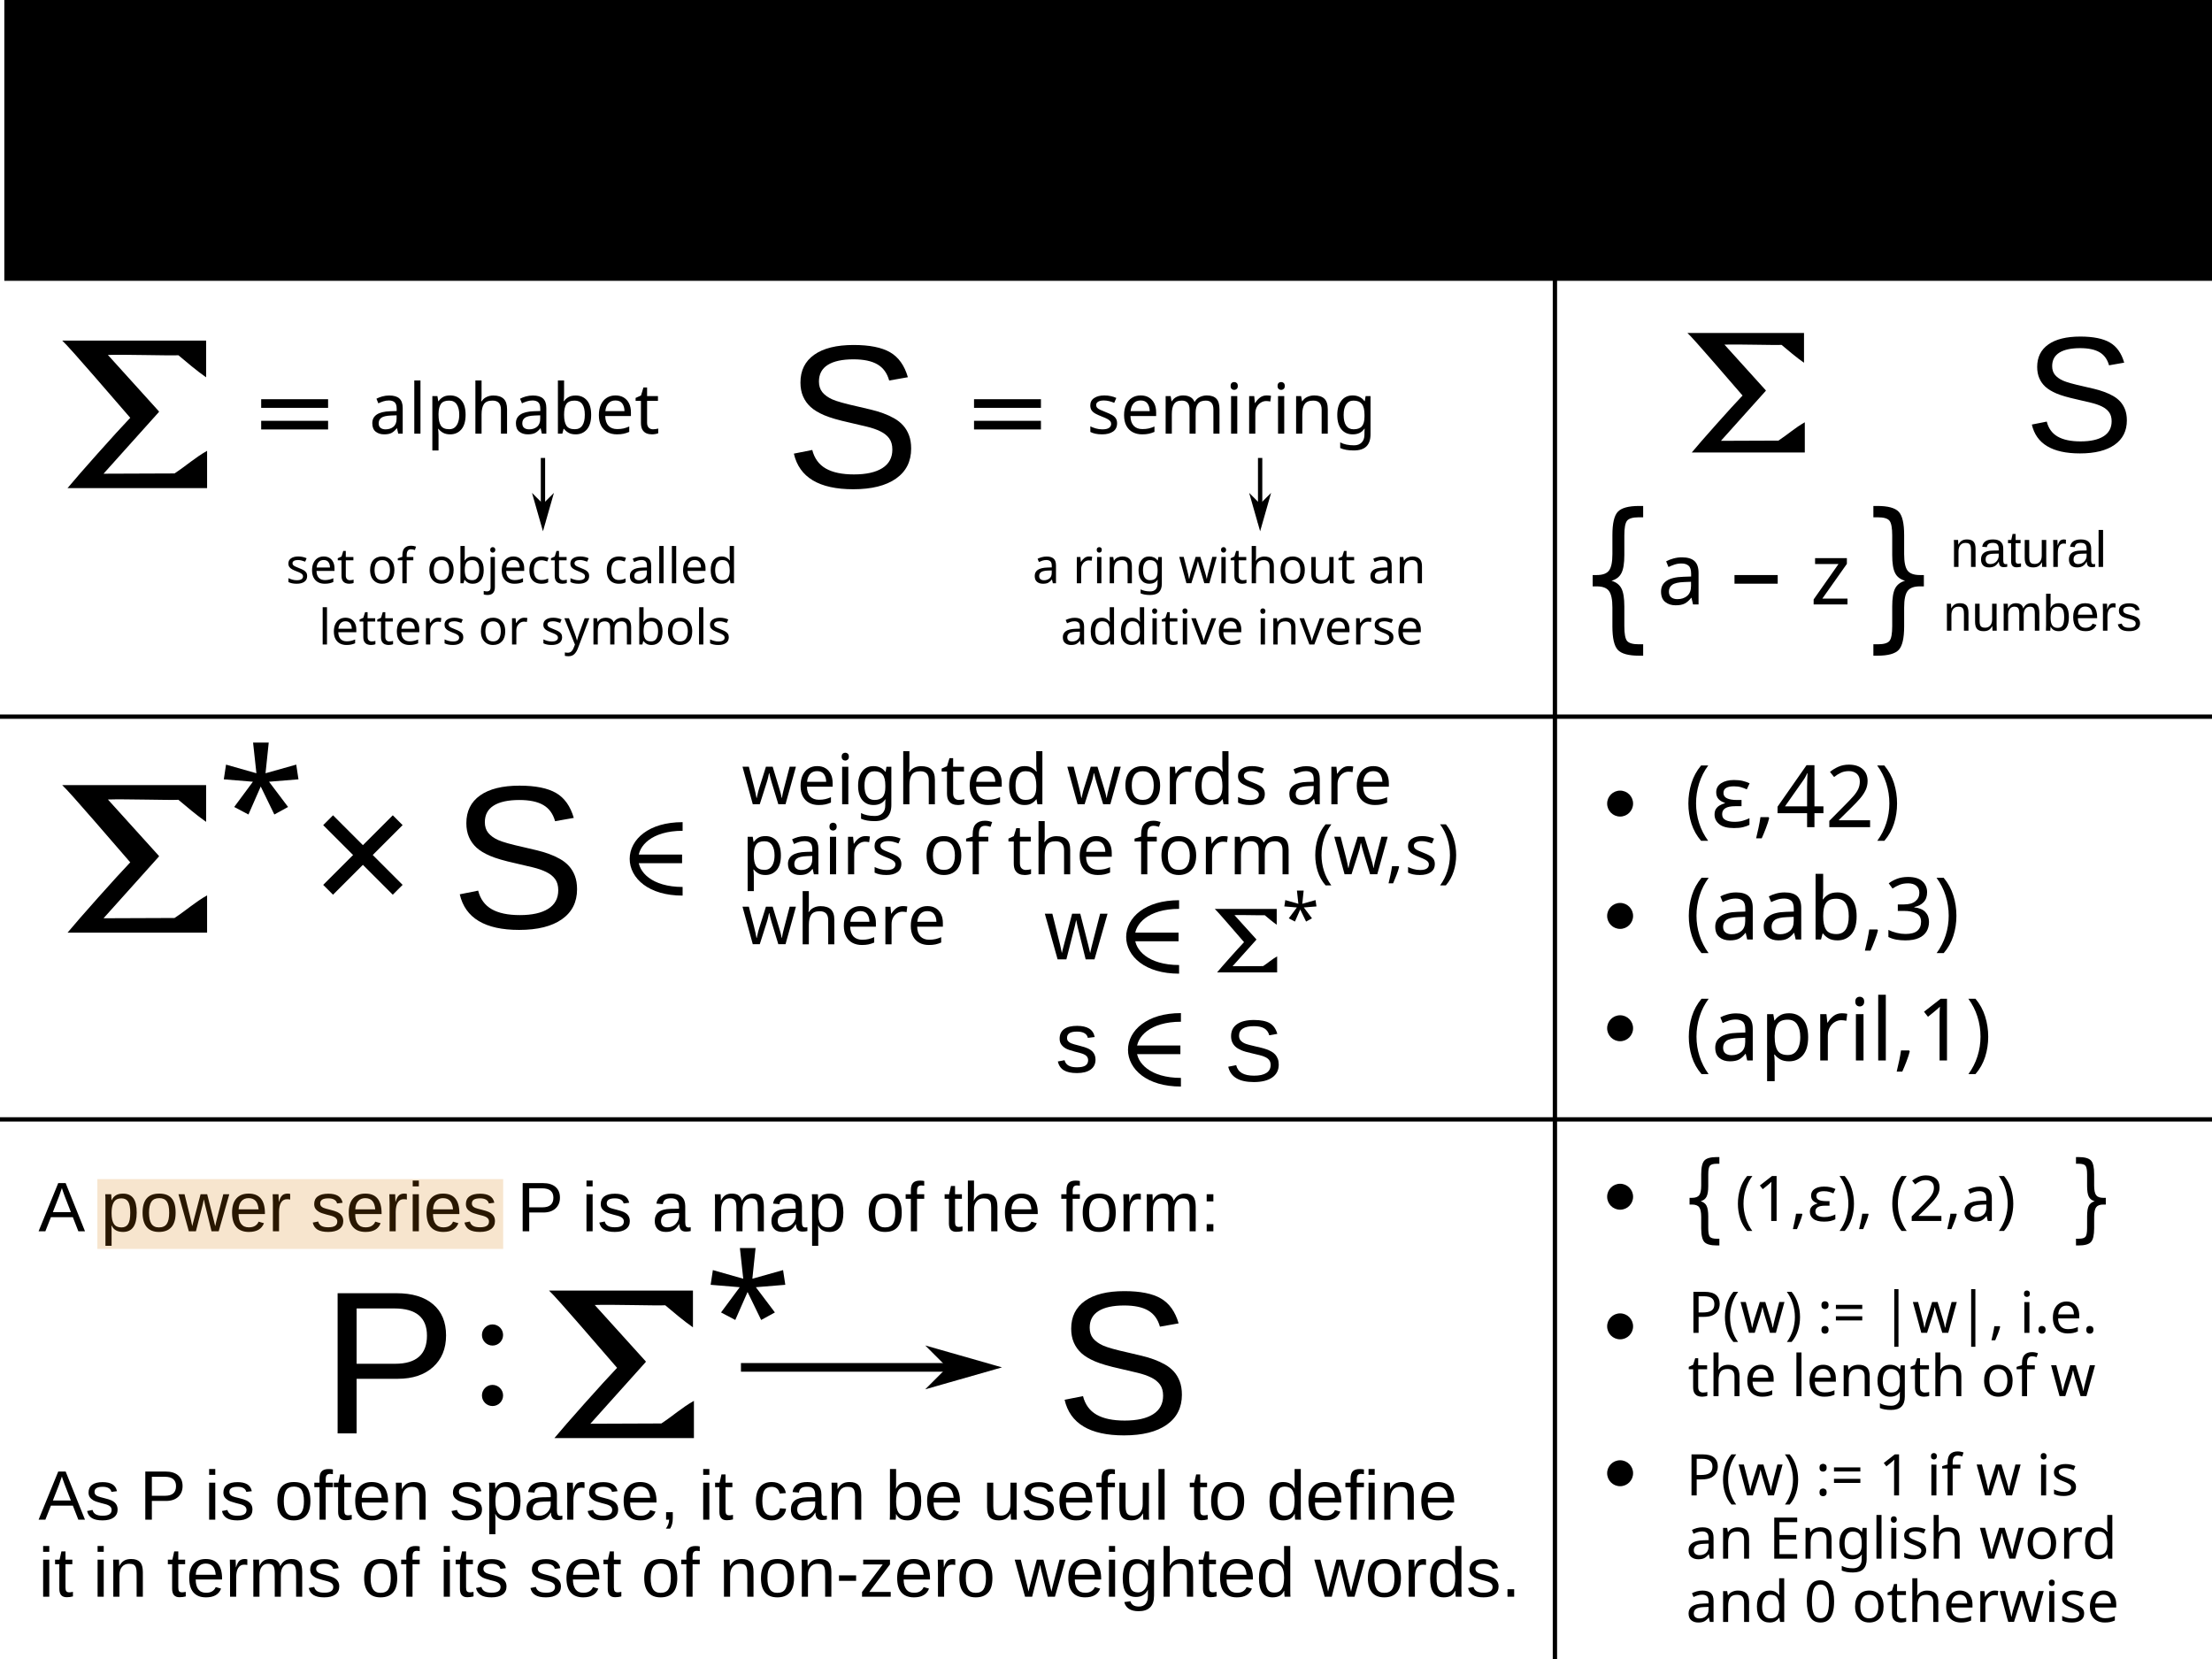
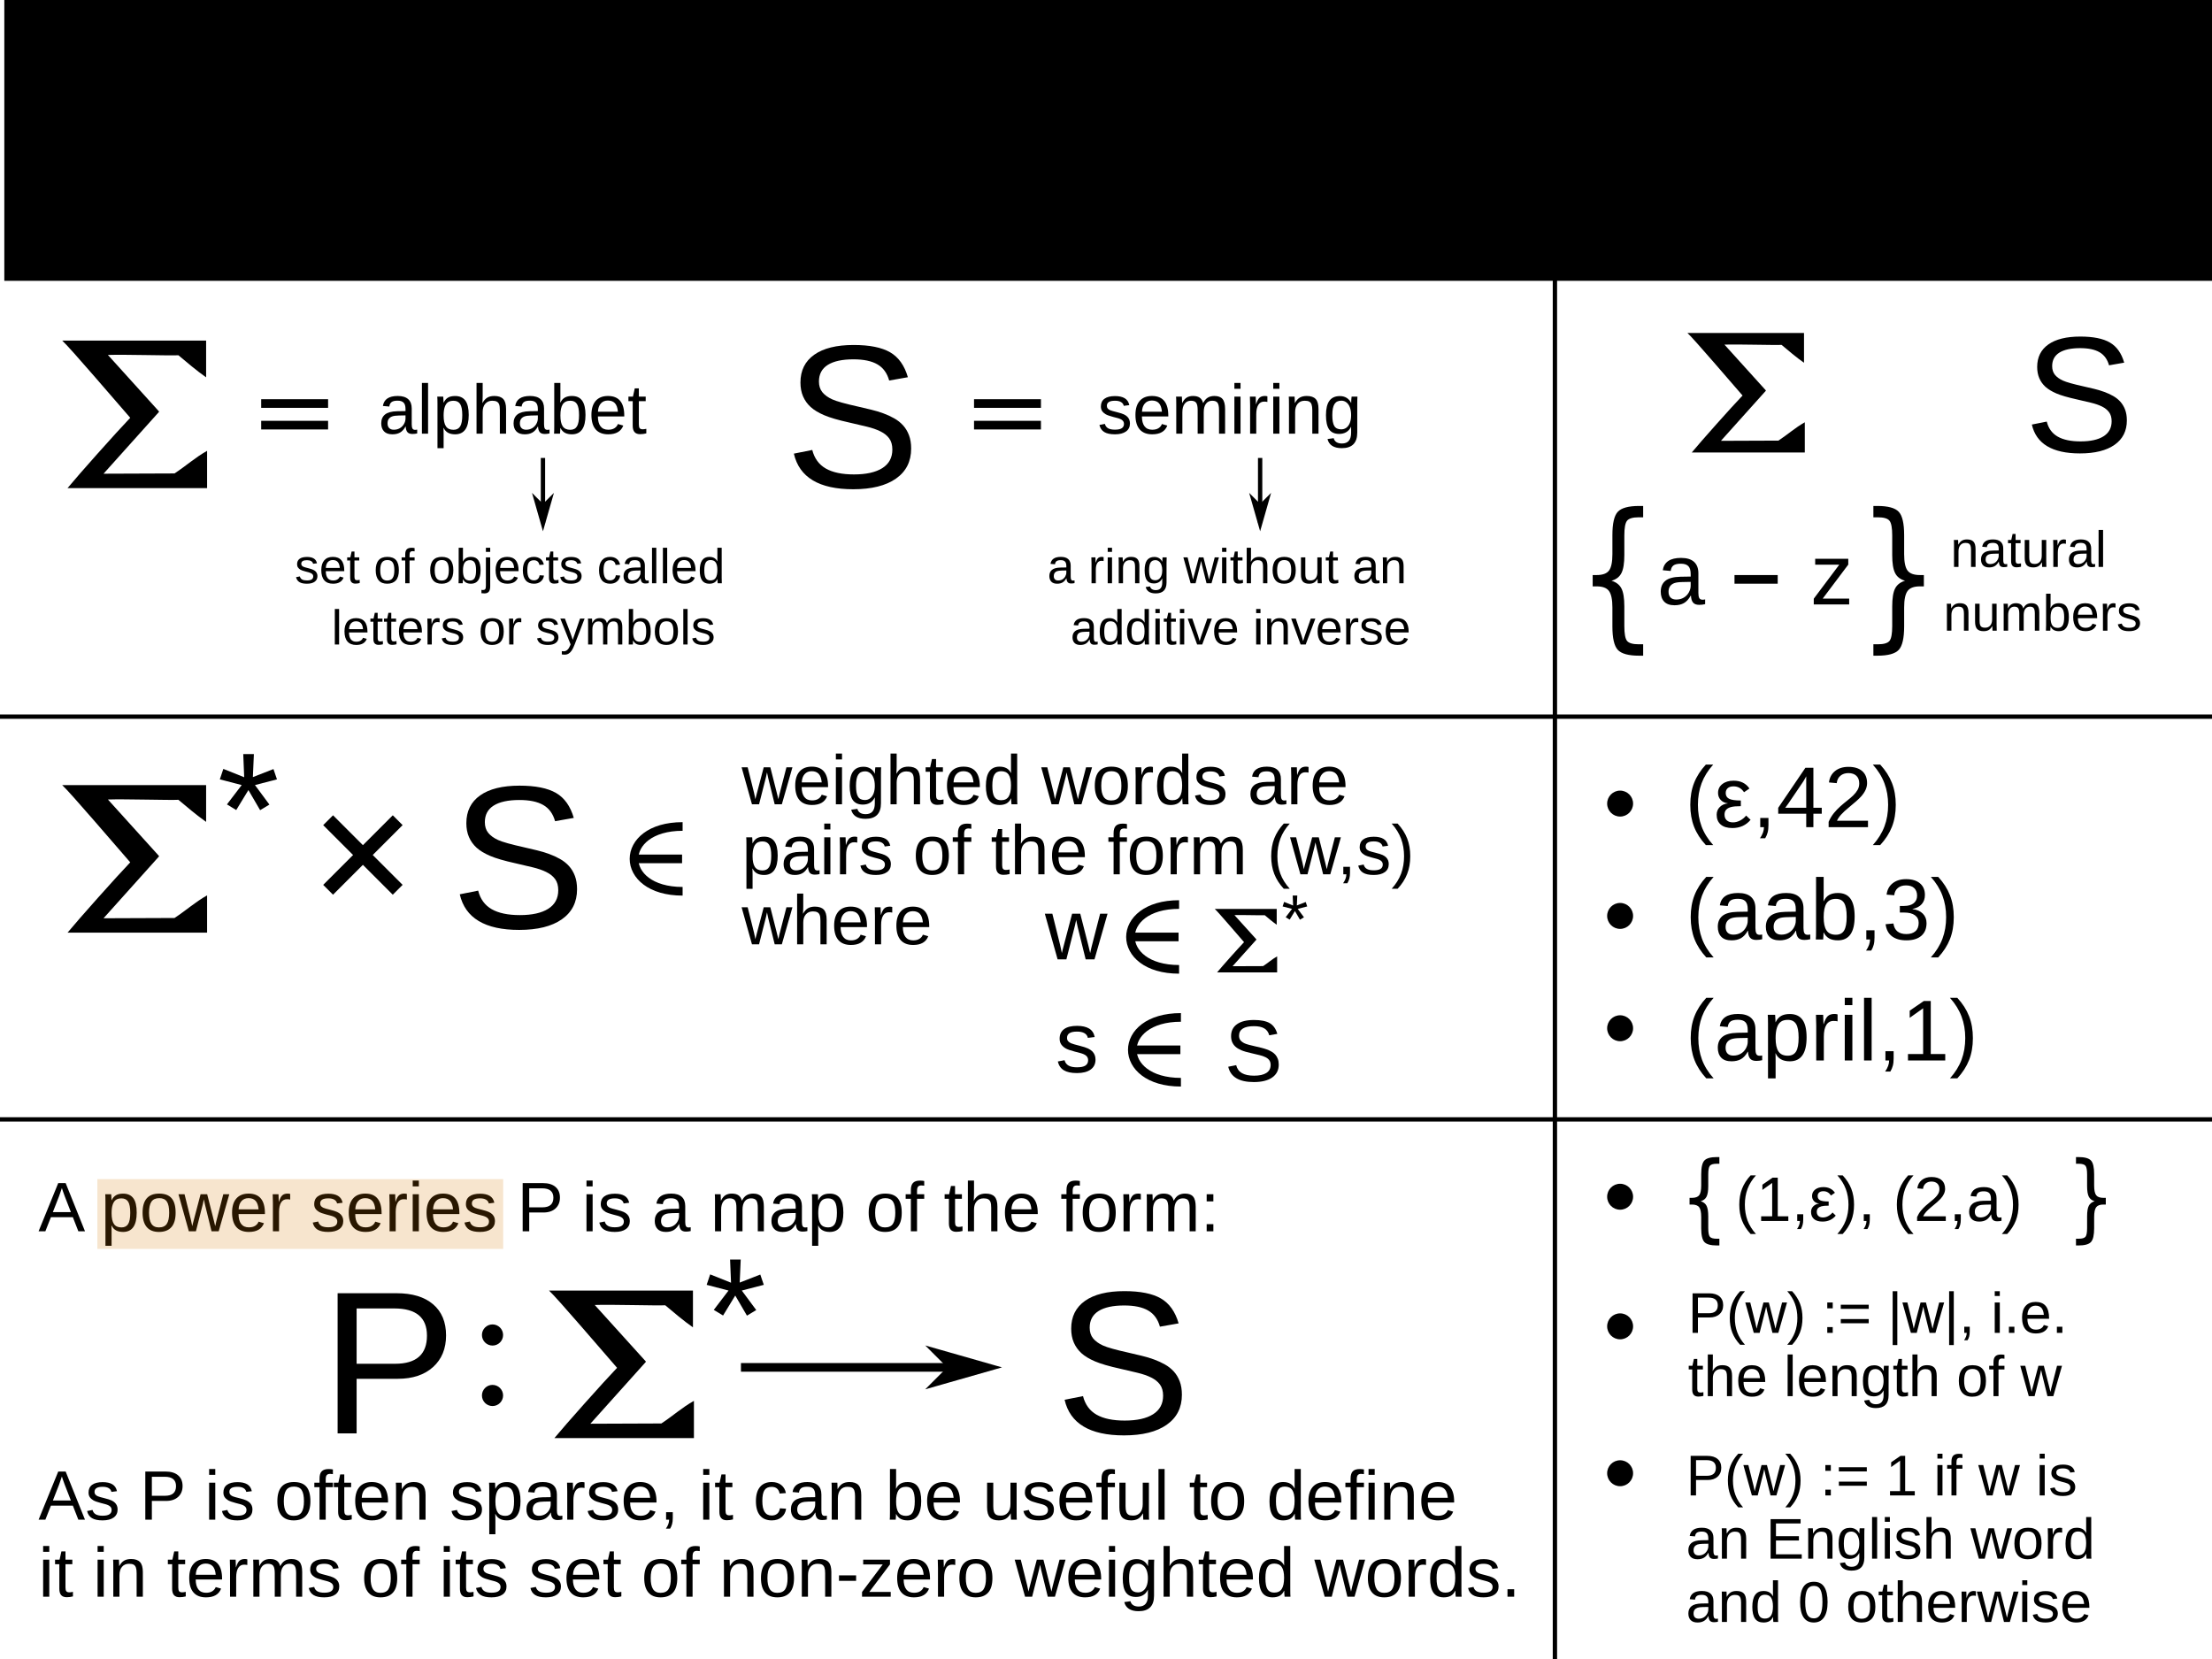
<svg xmlns="http://www.w3.org/2000/svg" height="768" width="1024" id="svg2" version="1.1">
  <defs id="defs26765">
    <marker orient="auto" refY="0.0" refX="0.0" id="Arrow1Mend" style="overflow:visible;">
      <path id="path4343" d="M 0.0,0.0 L 5.0,-5.0 L -12.5,0.0 L 5.0,5.0 L 0.0,0.0 z " style="fill-rule:evenodd;stroke:#000000;stroke-width:1.0pt;marker-start:none;" transform="scale(0.4) rotate(180) translate(10,0)" />
    </marker>
    <marker orient="auto" refY="0.0" refX="0.0" id="Arrow1Lend" style="overflow:visible;">
      <path id="path4337" d="M 0.0,0.0 L 5.0,-5.0 L -12.5,0.0 L 5.0,5.0 L 0.0,0.0 z " style="fill-rule:evenodd;stroke:#000000;stroke-width:1.0pt;marker-start:none;" transform="scale(0.8) rotate(180) translate(12.5,0)" />
    </marker>
    <marker orient="auto" refY="0" refX="0" id="Arrow1Mend-3" style="overflow:visible">
      <path id="path4343-3" d="M 0,0 5,-5 -12.5,0 5,5 0,0 z" style="fill-rule:evenodd;stroke:#000000;stroke-width:1pt;marker-start:none" transform="matrix(-0.4,0,0,-0.4,-4,0)" />
    </marker>
  </defs>
  <g id="g10926" transform="translate(178,0)">
    <text xml:space="preserve" style="font-size:76.398px;font-style:normal;font-variant:normal;font-weight:normal;font-stretch:normal;text-align:start;line-height:125%;letter-spacing:0px;word-spacing:0px;writing-mode:lr-tb;text-anchor:start;fill:#000000;fill-opacity:1;stroke:none;font-family:Arial;-inkscape-font-specification:Arial" x="759.133" y="209.15" id="text3092">
      <tspan id="tspan3094" x="759.133" y="209.15">S</tspan>
    </text>
    <text id="text3104" y="262.436" x="784.009" style="font-size:23.62px;font-style:normal;font-variant:normal;font-weight:normal;font-stretch:normal;text-align:center;line-height:125%;letter-spacing:0px;word-spacing:0px;writing-mode:lr-tb;text-anchor:middle;fill:#000000;fill-opacity:1;stroke:none;font-family:Arial;-inkscape-font-specification:Arial" xml:space="preserve">
      <tspan y="262.436" x="784.009" id="tspan3106">natural</tspan>
      <tspan id="tspan3108" y="291.961" x="784.009">numbers</tspan>
    </text>
  </g>
  <text id="text9106" y="429.564" x="208.559" style="font-size:94.318px;font-style:normal;font-variant:normal;font-weight:normal;font-stretch:normal;text-align:start;line-height:125%;letter-spacing:0px;word-spacing:0px;writing-mode:lr-tb;text-anchor:start;fill:#000000;fill-opacity:1;stroke:none;font-family:Arial;-inkscape-font-specification:Arial" xml:space="preserve">
    <tspan y="429.564" x="208.559" id="tspan9108">S</tspan>
  </text>
  <rect y="-3.0517578e-05" x="2" width="1022" style="fill:#000000;fill-opacity:1;stroke:none;display:inline" id="rect3686" height="130" />
  <path style="font-size:12px;fill:#000000;fill-opacity:1;stroke:none" id="path608" d="m 28.796,157.662 c 3.661,3.306 25.129,28.48 31.498,35.747 -6.369,6.633 -24.134,26.589 -29.022,32.542 l 64.596,0 0,-17.257 c -5.729,3.261 -9.527,6.821 -15.08,10.475 l -32.861,0.126 25.659,-28.598 0,-0.247 -23.633,-26.132 c 7.402,-0.281 29.152,0.379 32.636,0.139 3.569,2.98 8.592,7.303 12.829,10.215 l 0,-17.011 -66.622,0 z" />
-   <text xml:space="preserve" style="font-size:32.4px;font-style:normal;font-variant:normal;font-weight:normal;font-stretch:normal;text-align:center;line-height:125%;letter-spacing:0px;word-spacing:0px;writing-mode:lr-tb;text-anchor:middle;fill:#000000;fill-opacity:1;stroke:none;font-family:Sans;-inkscape-font-specification:Sans" x="250.776" y="200.745" id="text3376">
+   <text xml:space="preserve" style="font-size:32.4px;font-style:normal;font-variant:normal;font-weight:normal;font-stretch:normal;text-align:center;line-height:125%;letter-spacing:0px;word-spacing:0px;writing-mode:lr-tb;text-anchor:middle;fill:#000000;fill-opacity:1;stroke:none;font-family:Arial;-inkscape-font-specification:Arial" x="250.776" y="200.745" id="text3376">
    <tspan x="250.776" y="200.745" id="tspan3415">alphabet</tspan>
  </text>
  <path id="path3401" d="m 1026.999,331.753 -1027.998,0" style="fill:none;stroke:#000000;stroke-width:2;stroke-linecap:butt;stroke-linejoin:miter;stroke-miterlimit:4;stroke-opacity:1;stroke-dasharray:none" />
  <path style="fill:none;stroke:#000000;stroke-width:2;stroke-linecap:butt;stroke-linejoin:miter;stroke-miterlimit:4;stroke-opacity:1;stroke-dasharray:none" d="m 1026.999,518.202 -1027.998,0" id="path3403" />
  <g id="g9666" transform="translate(-143.3688,-6)">
    <path style="font-size:12px;fill:#000000;fill-opacity:1;stroke:none" id="path3425" d="m 172.165,369.456 c 3.661,3.306 25.129,28.48 31.498,35.747 -6.369,6.633 -24.134,26.589 -29.022,32.542 l 64.596,0 0,-17.257 c -5.729,3.261 -9.527,6.821 -15.08,10.475 l -32.861,0.126 25.659,-28.598 0,-0.247 -23.633,-26.132 c 7.402,-0.281 29.152,0.379 32.636,0.139 3.569,2.98 8.592,7.303 12.829,10.215 l 0,-17.011 -66.622,0 z" />
-     <text id="text3427" y="405.995" x="243.946" style="font-size:74px;font-style:normal;font-variant:normal;font-weight:normal;font-stretch:normal;text-align:start;line-height:125%;letter-spacing:0px;word-spacing:0px;writing-mode:lr-tb;text-anchor:start;fill:#000000;fill-opacity:1;stroke:none;font-family:Sans;-inkscape-font-specification:Sans" xml:space="preserve">
+     <text id="text3427" y="405.995" x="243.946" style="font-size:74px;font-style:normal;font-variant:normal;font-weight:normal;font-stretch:normal;text-align:start;line-height:125%;letter-spacing:0px;word-spacing:0px;writing-mode:lr-tb;text-anchor:start;fill:#000000;fill-opacity:1;stroke:none;font-family:Arial;-inkscape-font-specification:Arial" xml:space="preserve">
      <tspan y="405.995" x="243.946" id="tspan3429">*</tspan>
    </text>
  </g>
-   <text id="text3431" y="372.339" x="343.361" style="font-size:32.4px;font-style:normal;font-variant:normal;font-weight:normal;font-stretch:normal;text-align:start;line-height:100%;letter-spacing:0px;word-spacing:0px;writing-mode:lr-tb;text-anchor:start;fill:#000000;fill-opacity:1;stroke:none;font-family:Sans;-inkscape-font-specification:Sans" xml:space="preserve">
+   <text id="text3431" y="372.339" x="343.361" style="font-size:32.4px;font-style:normal;font-variant:normal;font-weight:normal;font-stretch:normal;text-align:start;line-height:100%;letter-spacing:0px;word-spacing:0px;writing-mode:lr-tb;text-anchor:start;fill:#000000;fill-opacity:1;stroke:none;font-family:Arial;-inkscape-font-specification:Arial" xml:space="preserve">
    <tspan y="372.339" x="343.361" id="tspan4309">weighted words are</tspan>
    <tspan y="404.739" x="343.361" id="tspan9648">pairs of the form (w,s)</tspan>
    <tspan y="437.139" x="343.361" id="tspan9685">where</tspan>
  </text>
-   <text xml:space="preserve" style="font-size:22.68px;font-style:normal;font-variant:normal;font-weight:normal;font-stretch:normal;text-align:center;line-height:125%;letter-spacing:0px;word-spacing:0px;writing-mode:lr-tb;text-anchor:middle;fill:#000000;fill-opacity:1;stroke:none;font-family:Sans;-inkscape-font-specification:Sans" x="251.769" y="270" id="text3439">
+   <text xml:space="preserve" style="font-size:22.68px;font-style:normal;font-variant:normal;font-weight:normal;font-stretch:normal;text-align:center;line-height:125%;letter-spacing:0px;word-spacing:0px;writing-mode:lr-tb;text-anchor:middle;fill:#000000;fill-opacity:1;stroke:none;font-family:Arial;-inkscape-font-specification:Arial" x="251.769" y="270" id="text3439">
    <tspan x="251.769" y="270" id="tspan4229">set of objects called</tspan>
    <tspan x="251.769" y="298.35" id="tspan4295">letters or symbols</tspan>
  </text>
  <g id="g4297" transform="translate(-5.8809,-0.66763)">
    <path id="path3445" d="m 126.79,187.474 30.972,0" style="fill:none;stroke:#000000;stroke-width:4;stroke-linecap:butt;stroke-linejoin:miter;stroke-miterlimit:4;stroke-opacity:1;stroke-dasharray:none" />
    <path style="fill:none;stroke:#000000;stroke-width:4;stroke-linecap:butt;stroke-linejoin:miter;stroke-miterlimit:4;stroke-opacity:1;stroke-dasharray:none" d="m 126.79,197.474 30.972,0" id="path3447" />
  </g>
  <g id="g5911" transform="translate(136,-5.39967)">
    <path id="path4223" d="m 180,388 c -30,0 -30,30 0,30" style="fill:none;stroke:#000000;stroke-width:4;stroke-linecap:butt;stroke-linejoin:miter;stroke-miterlimit:4;stroke-opacity:1;stroke-dasharray:none" />
    <path id="path4225" d="m 157.75,403 22,0" style="fill:none;stroke:#000000;stroke-width:4;stroke-linecap:butt;stroke-linejoin:miter;stroke-miterlimit:4;stroke-opacity:1;stroke-dasharray:none" />
  </g>
-   <text xml:space="preserve" style="font-size:40px;font-style:normal;font-weight:normal;line-height:125%;letter-spacing:0px;word-spacing:0px;fill:#000000;fill-opacity:1;stroke:none;font-family:Sans" x="420.053" y="385.694" id="text4285">
+   <text xml:space="preserve" style="font-size:40px;font-style:normal;font-weight:normal;line-height:125%;letter-spacing:0px;word-spacing:0px;fill:#000000;fill-opacity:1;stroke:none;font-family:Arial" x="420.053" y="385.694" id="text4285">
    <tspan x="420.053" y="385.694" id="tspan4289" />
  </text>
  <path style="fill:none;stroke:#000000;stroke-width:2;stroke-linecap:butt;stroke-linejoin:miter;stroke-miterlimit:4;stroke-opacity:1;stroke-dasharray:none;marker-end:url(#Arrow1Mend)" d="m 251.353,212 0,30" id="path4329" />
  <path id="path5893" d="m 719.817,127.386 2.3e-4,643.485" style="fill:none;stroke:#000000;stroke-width:2;stroke-linecap:butt;stroke-linejoin:miter;stroke-miterlimit:4;stroke-opacity:1;stroke-dasharray:none" />
  <path transform="matrix(0.6005077,0,0,0.4003385,473.7665,222.6788)" d="m 470,373 a 10,15 0 1 1 -20,0 10,15 0 1 1 20,0 z" id="path6315" style="fill:#000000;fill-opacity:1;stroke:none;stroke-width:2;marker-end:none" />
-   <text id="text6317" y="382.933" x="780" style="font-size:40px;font-style:normal;font-weight:normal;line-height:125%;letter-spacing:0px;word-spacing:0px;fill:#000000;fill-opacity:1;stroke:none;font-family:Sans" xml:space="preserve">
+   <text id="text6317" y="382.933" x="780" style="font-size:40px;font-style:normal;font-weight:normal;line-height:125%;letter-spacing:0px;word-spacing:0px;fill:#000000;fill-opacity:1;stroke:none;font-family:Arial" xml:space="preserve">
    <tspan y="382.933" x="780" id="tspan6319">(ε,42)</tspan>
  </text>
-   <text id="text6321" y="434.923" x="780.195" style="font-size:40px;font-style:normal;font-weight:normal;line-height:125%;letter-spacing:0px;word-spacing:0px;fill:#000000;fill-opacity:1;stroke:none;font-family:Sans" xml:space="preserve">
+   <text id="text6321" y="434.923" x="780.195" style="font-size:40px;font-style:normal;font-weight:normal;line-height:125%;letter-spacing:0px;word-spacing:0px;fill:#000000;fill-opacity:1;stroke:none;font-family:Arial" xml:space="preserve">
    <tspan y="434.923" x="780.195" id="tspan6323">(aab,3)</tspan>
  </text>
-   <text id="text6325" y="490.917" x="780.195" style="font-size:40px;font-style:normal;font-weight:normal;line-height:125%;letter-spacing:0px;word-spacing:0px;fill:#000000;fill-opacity:1;stroke:none;font-family:Sans" xml:space="preserve">
+   <text id="text6325" y="490.917" x="780.195" style="font-size:40px;font-style:normal;font-weight:normal;line-height:125%;letter-spacing:0px;word-spacing:0px;fill:#000000;fill-opacity:1;stroke:none;font-family:Arial" xml:space="preserve">
    <tspan y="490.917" x="780.195" id="tspan6327">(april,1)</tspan>
  </text>
  <path style="fill:#000000;fill-opacity:1;stroke:none;stroke-width:2;marker-end:none" id="path6329" d="m 470,373 a 10,15 0 1 1 -20,0 10,15 0 1 1 20,0 z" transform="matrix(0.6005077,0,0,0.4003385,473.7665,274.6788)" />
  <path transform="matrix(0.6005077,0,0,0.4003385,473.7665,326.6788)" d="m 470,373 a 10,15 0 1 1 -20,0 10,15 0 1 1 20,0 z" id="path6331" style="fill:#000000;fill-opacity:1;stroke:none;stroke-width:2;marker-end:none" />
  <path style="fill:#000000;fill-opacity:1;stroke:none;stroke-width:2;marker-end:none" id="path6351" d="m 470,373 a 10,15 0 1 1 -20,0 10,15 0 1 1 20,0 z" transform="matrix(0.6005077,0,0,0.4003385,473.7665,404.6788)" />
  <path transform="matrix(0.6005077,0,0,0.4003385,473.7665,464.6788)" d="m 470,373 a 10,15 0 1 1 -20,0 10,15 0 1 1 20,0 z" id="path6365" style="fill:#000000;fill-opacity:1;stroke:none;stroke-width:2;marker-end:none" />
-   <text xml:space="preserve" style="font-size:26.62px;font-style:normal;font-variant:normal;font-weight:normal;font-stretch:normal;text-align:start;line-height:110%;letter-spacing:0px;word-spacing:0px;writing-mode:lr-tb;text-anchor:start;fill:#000000;fill-opacity:1;stroke:none;font-family:Sans;-inkscape-font-specification:Sans" x="781.352" y="617.032" id="text6412">
+   <text xml:space="preserve" style="font-size:26.62px;font-style:normal;font-variant:normal;font-weight:normal;font-stretch:normal;text-align:start;line-height:110%;letter-spacing:0px;word-spacing:0px;writing-mode:lr-tb;text-anchor:start;fill:#000000;fill-opacity:1;stroke:none;font-family:Arial;-inkscape-font-specification:Arial" x="781.352" y="617.032" id="text6412">
    <tspan x="781.352" y="617.032" id="tspan4136">P(w) := |w|, i.e.</tspan>
    <tspan x="781.352" y="646.314" id="tspan5262">the length of w</tspan>
  </text>
-   <text xml:space="preserve" style="font-size:29.16px;font-style:normal;font-weight:normal;line-height:125%;letter-spacing:0px;word-spacing:0px;fill:#000000;fill-opacity:1;stroke:none;font-family:Sans" x="803.355" y="565.227" id="text6446">
+   <text xml:space="preserve" style="font-size:29.16px;font-style:normal;font-weight:normal;line-height:125%;letter-spacing:0px;word-spacing:0px;fill:#000000;fill-opacity:1;stroke:none;font-family:Arial" x="803.355" y="565.227" id="text6446">
    <tspan id="tspan6448" x="803.355" y="565.227">(1,ε), (2,a)</tspan>
  </text>
  <path d="m 795.949,573.445 0,3.118 -1.117,0 c -2.896,0 -4.838,-0.534 -5.827,-1.602 -0.977,-1.068 -1.465,-3.197 -1.465,-6.388 l 0,-5.175 c 0,-2.18 -0.314,-3.688 -0.942,-4.526 -0.616,-0.837 -1.739,-1.256 -3.367,-1.256 l -1.082,0 0,-3.096 1.082,0 c 1.64,0 2.768,-0.411 3.384,-1.234 0.616,-0.823 0.925,-2.317 0.925,-4.482 l 0,-5.197 c 0,-3.19 0.488,-5.312 1.465,-6.366 0.989,-1.068 2.931,-1.602 5.827,-1.602 l 1.117,0 0,3.096 -1.221,0 c -1.628,0 -2.692,0.318 -3.193,0.953 -0.488,0.621 -0.733,1.956 -0.733,4.006 l 0,5.37 c 0,2.266 -0.268,3.912 -0.803,4.937 -0.523,1.025 -1.425,1.718 -2.704,2.079 1.291,0.39 2.198,1.097 2.721,2.122 0.523,1.025 0.785,2.663 0.785,4.915 l 0,5.37 c 0,2.064 0.244,3.407 0.733,4.027 0.5,0.621 1.564,0.931 3.193,0.931 l 1.221,0 z" id="path6450" style="font-size:12px;font-weight:normal;fill:#000000;fill-opacity:1;stroke:none;marker-end:none;font-family:Bitstream Vera Sans Mono" class="punch_line_bottom_set punch_line_non_focus" />
  <path d="m 961.034,573.445 0,3.118 1.117,0 c 2.896,0 4.838,-0.534 5.827,-1.602 0.977,-1.068 1.465,-3.197 1.465,-6.388 l 0,-5.175 c 0,-2.18 0.314,-3.688 0.942,-4.526 0.616,-0.837 1.739,-1.256 3.367,-1.256 l 1.082,0 0,-3.096 -1.082,0 c -1.64,0 -2.768,-0.411 -3.384,-1.234 -0.616,-0.823 -0.925,-2.317 -0.925,-4.482 l 0,-5.197 c 0,-3.19 -0.488,-5.312 -1.465,-6.366 -0.989,-1.068 -2.931,-1.602 -5.827,-1.602 l -1.117,0 0,3.096 1.221,0 c 1.628,0 2.692,0.318 3.193,0.953 0.488,0.621 0.733,1.956 0.733,4.006 l 0,5.37 c 0,2.266 0.267,3.912 0.802,4.937 0.523,1.025 1.425,1.718 2.704,2.079 -1.291,0.39 -2.198,1.097 -2.721,2.122 -0.523,1.025 -0.785,2.663 -0.785,4.915 l 0,5.37 c 0,2.064 -0.244,3.407 -0.733,4.027 -0.5,0.621 -1.564,0.931 -3.193,0.931 l -1.221,0 z" id="path6452" style="font-size:12px;font-weight:normal;fill:#000000;fill-opacity:1;stroke:none;marker-end:none;font-family:Bitstream Vera Sans Mono" class="punch_line_bottom_set punch_line_non_focus" />
-   <text id="text9084" y="200.745" x="582.776" style="font-size:32.4px;font-style:normal;font-variant:normal;font-weight:normal;font-stretch:normal;text-align:center;line-height:125%;letter-spacing:0px;word-spacing:0px;writing-mode:lr-tb;text-anchor:middle;fill:#000000;fill-opacity:1;stroke:none;font-family:Sans;-inkscape-font-specification:Sans" xml:space="preserve">
+   <text id="text9084" y="200.745" x="582.776" style="font-size:32.4px;font-style:normal;font-variant:normal;font-weight:normal;font-stretch:normal;text-align:center;line-height:125%;letter-spacing:0px;word-spacing:0px;writing-mode:lr-tb;text-anchor:middle;fill:#000000;fill-opacity:1;stroke:none;font-family:Arial;-inkscape-font-specification:Arial" xml:space="preserve">
    <tspan id="tspan9086" y="200.745" x="582.776">semiring</tspan>
  </text>
  <g transform="translate(324.1191,-0.66763)" id="g9088">
    <path style="fill:none;stroke:#000000;stroke-width:4;stroke-linecap:butt;stroke-linejoin:miter;stroke-miterlimit:4;stroke-opacity:1;stroke-dasharray:none" d="m 126.79,187.474 30.972,0" id="path9090" />
    <path id="path9092" d="m 126.79,197.474 30.972,0" style="fill:none;stroke:#000000;stroke-width:4;stroke-linecap:butt;stroke-linejoin:miter;stroke-miterlimit:4;stroke-opacity:1;stroke-dasharray:none" />
  </g>
-   <text id="text9094" y="270" x="583.769" style="font-size:22.68px;font-style:normal;font-variant:normal;font-weight:normal;font-stretch:normal;text-align:center;line-height:125%;letter-spacing:0px;word-spacing:0px;writing-mode:lr-tb;text-anchor:middle;fill:#000000;fill-opacity:1;stroke:none;font-family:Sans;-inkscape-font-specification:Sans" xml:space="preserve">
+   <text id="text9094" y="270" x="583.769" style="font-size:22.68px;font-style:normal;font-variant:normal;font-weight:normal;font-stretch:normal;text-align:center;line-height:125%;letter-spacing:0px;word-spacing:0px;writing-mode:lr-tb;text-anchor:middle;fill:#000000;fill-opacity:1;stroke:none;font-family:Arial;-inkscape-font-specification:Arial" xml:space="preserve">
    <tspan id="tspan9098" y="270" x="583.769">a ring without an</tspan>
    <tspan y="298.35" x="583.769" id="tspan10594">additive inverse</tspan>
  </text>
  <path id="path9100" d="m 583.353,212 0,30" style="fill:none;stroke:#000000;stroke-width:2;stroke-linecap:butt;stroke-linejoin:miter;stroke-miterlimit:4;stroke-opacity:1;stroke-dasharray:none;marker-end:url(#Arrow1Mend)" />
  <text xml:space="preserve" style="font-size:94.318px;font-style:normal;font-variant:normal;font-weight:normal;font-stretch:normal;text-align:start;line-height:125%;letter-spacing:0px;word-spacing:0px;writing-mode:lr-tb;text-anchor:start;fill:#000000;fill-opacity:1;stroke:none;font-family:Arial;-inkscape-font-specification:Arial" x="363.223" y="225.564" id="text9102">
    <tspan id="tspan9104" x="363.223" y="225.564">S</tspan>
  </text>
  <g id="g9634" transform="translate(18,-2.193617)">
    <path id="path9110" d="m 133.895,381.895 32.21,32.21" style="fill:none;stroke:#000000;stroke-width:6.442;stroke-linecap:butt;stroke-linejoin:miter;stroke-miterlimit:4;stroke-opacity:1;stroke-dasharray:none" />
    <path id="path9112" d="m 133.895,414.105 32.21,-32.21" style="fill:none;stroke:#000000;stroke-width:6.442;stroke-linecap:butt;stroke-linejoin:miter;stroke-miterlimit:4;stroke-opacity:1;stroke-dasharray:none" />
  </g>
  <g id="g10952" transform="translate(-63.31704,3.349812)">
    <g id="g9656" transform="translate(430,79.64404)">
      <path id="path9658" d="m 180,388 c -30,0 -30,30 0,30" style="fill:none;stroke:#000000;stroke-width:4;stroke-linecap:butt;stroke-linejoin:miter;stroke-miterlimit:4;stroke-opacity:1;stroke-dasharray:none" />
      <path id="path9660" d="m 157.75,403 22,0" style="fill:none;stroke:#000000;stroke-width:4;stroke-linecap:butt;stroke-linejoin:miter;stroke-miterlimit:4;stroke-opacity:1;stroke-dasharray:none" />
    </g>
    <text id="text9662" y="497.175" x="630.062" style="font-size:40.601px;font-style:normal;font-variant:normal;font-weight:normal;font-stretch:normal;text-align:start;line-height:125%;letter-spacing:0px;word-spacing:0px;writing-mode:lr-tb;text-anchor:start;fill:#000000;fill-opacity:1;stroke:none;font-family:Arial;-inkscape-font-specification:Arial" xml:space="preserve">
      <tspan y="497.175" x="630.062" id="tspan9664">S</tspan>
    </text>
    <text id="text9687" y="493.015" x="551.904" style="font-size:40px;font-style:normal;font-variant:normal;font-weight:normal;font-stretch:normal;text-align:start;line-height:125%;letter-spacing:0px;word-spacing:0px;writing-mode:lr-tb;text-anchor:start;fill:#000000;fill-opacity:1;stroke:none;font-family:Arial;-inkscape-font-specification:Arial" xml:space="preserve">
      <tspan y="493.015" x="551.904" id="tspan9689">s</tspan>
    </text>
  </g>
  <g id="g10941" transform="translate(115.8356,-46.90543)">
    <g transform="matrix(0.4304672,0,0,0.4304672,372.4031,308.6288)" id="g9671">
      <path style="font-size:12px;fill:#000000;fill-opacity:1;stroke:none" id="path9673" d="m 172.165,369.456 c 3.661,3.306 25.129,28.48 31.498,35.747 -6.369,6.633 -24.134,26.589 -29.022,32.542 l 64.596,0 0,-17.257 c -5.729,3.261 -9.527,6.821 -15.08,10.475 l -32.861,0.126 25.659,-28.598 0,-0.247 -23.633,-26.132 c 7.402,-0.281 29.152,0.379 32.636,0.139 3.569,2.98 8.592,7.303 12.829,10.215 l 0,-17.011 -66.622,0 z" />
-       <text id="text9675" y="405.995" x="243.946" style="font-size:74px;font-style:normal;font-variant:normal;font-weight:normal;font-stretch:normal;text-align:start;line-height:125%;letter-spacing:0px;word-spacing:0px;writing-mode:lr-tb;text-anchor:start;fill:#000000;fill-opacity:1;stroke:none;font-family:Sans;-inkscape-font-specification:Sans" xml:space="preserve">
+       <text id="text9675" y="405.995" x="243.946" style="font-size:74px;font-style:normal;font-variant:normal;font-weight:normal;font-stretch:normal;text-align:start;line-height:125%;letter-spacing:0px;word-spacing:0px;writing-mode:lr-tb;text-anchor:start;fill:#000000;fill-opacity:1;stroke:none;font-family:Arial;-inkscape-font-specification:Arial" xml:space="preserve">
        <tspan y="405.995" x="243.946" id="tspan9677">*</tspan>
      </text>
    </g>
    <text xml:space="preserve" style="font-size:40px;font-style:normal;font-variant:normal;font-weight:normal;font-stretch:normal;text-align:start;line-height:125%;letter-spacing:0px;word-spacing:0px;writing-mode:lr-tb;text-anchor:start;fill:#000000;fill-opacity:1;stroke:none;font-family:Arial;-inkscape-font-specification:Arial" x="367.904" y="491.015" id="text9691">
      <tspan id="tspan9693" x="367.904" y="491.015">w</tspan>
    </text>
    <g transform="translate(250,77.64404)" id="g9695">
      <path style="fill:none;stroke:#000000;stroke-width:4;stroke-linecap:butt;stroke-linejoin:miter;stroke-miterlimit:4;stroke-opacity:1;stroke-dasharray:none" d="m 180,388 c -30,0 -30,30 0,30" id="path9697" />
      <path style="fill:none;stroke:#000000;stroke-width:4;stroke-linecap:butt;stroke-linejoin:miter;stroke-miterlimit:4;stroke-opacity:1;stroke-dasharray:none" d="m 157.75,403 22,0" id="path9699" />
    </g>
  </g>
  <flowRoot xml:space="preserve" id="flowRoot10506" style="fill:black;stroke:none;stroke-opacity:1;stroke-width:1px;stroke-linejoin:miter;stroke-linecap:butt;fill-opacity:1;font-family:Arial;font-style:normal;font-weight:normal;font-size:40px;line-height:125%;letter-spacing:0px;word-spacing:0px;-inkscape-font-specification:Arial;font-stretch:normal;font-variant:normal;text-anchor:start;text-align:start;writing-mode:lr">
    <flowRegion id="flowRegion10508">
      <rect id="rect10510" width="9.899" height="84.853" x="1120.057" y="174.03" />
    </flowRegion>
    <flowPara id="flowPara10512" />
  </flowRoot>
  <path d="m 760.668,298.256 0,5.28 -1.891,0 c -4.904,0 -8.194,-0.905 -9.868,-2.714 -1.655,-1.809 -2.482,-5.415 -2.482,-10.818 l 0,-8.764 c 0,-3.691 -0.532,-6.246 -1.595,-7.664 -1.044,-1.418 -2.945,-2.127 -5.702,-2.127 l -1.832,0 0,-5.244 1.832,0 c 2.777,0 4.688,-0.697 5.732,-2.09 1.044,-1.393 1.566,-3.924 1.566,-7.591 l 0,-8.801 c 0,-5.403 0.827,-8.996 2.482,-10.781 1.674,-1.809 4.963,-2.714 9.868,-2.714 l 1.891,0 0,5.244 -2.068,0 c -2.757,0 -4.56,0.538 -5.407,1.613 -0.827,1.051 -1.241,3.313 -1.241,6.784 l 0,9.094 c 0,3.838 -0.453,6.625 -1.359,8.361 -0.886,1.736 -2.413,2.909 -4.579,3.52 2.186,0.66 3.723,1.858 4.609,3.594 0.886,1.736 1.329,4.51 1.329,8.324 l 0,9.094 c 0,3.496 0.414,5.769 1.241,6.821 0.847,1.051 2.649,1.577 5.407,1.577 l 2.068,0 z" id="path627" style="font-size:12px;font-weight:normal;fill:#000000;fill-opacity:1;stroke:none;marker-end:none;font-family:Bitstream Vera Sans Mono" class="punch_line_bottom_set punch_line_non_focus" />
  <path d="m 867.245,298.256 0,5.28 1.891,0 c 4.904,0 8.194,-0.905 9.868,-2.714 1.655,-1.809 2.482,-5.415 2.482,-10.818 l 0,-8.764 c 0,-3.691 0.532,-6.246 1.595,-7.664 1.044,-1.418 2.945,-2.127 5.702,-2.127 l 1.832,0 0,-5.244 -1.832,0 c -2.777,0 -4.688,-0.697 -5.731,-2.09 -1.044,-1.393 -1.566,-3.924 -1.566,-7.591 l 0,-8.801 c 0,-5.403 -0.827,-8.996 -2.482,-10.781 -1.674,-1.809 -4.963,-2.714 -9.868,-2.714 l -1.891,0 0,5.244 2.068,0 c 2.757,0 4.56,0.538 5.407,1.613 0.827,1.051 1.241,3.313 1.241,6.784 l 0,9.094 c 0,3.838 0.453,6.625 1.359,8.361 0.886,1.736 2.413,2.909 4.579,3.52 -2.186,0.66 -3.723,1.858 -4.609,3.594 -0.886,1.736 -1.329,4.51 -1.329,8.324 l 0,9.094 c 0,3.496 -0.414,5.769 -1.241,6.821 -0.847,1.051 -2.649,1.577 -5.407,1.577 l -2.068,0 z" id="path626" style="font-size:12px;font-weight:normal;fill:#000000;fill-opacity:1;stroke:none;marker-end:none;font-family:Bitstream Vera Sans Mono" class="punch_line_bottom_set punch_line_non_focus" />
-   <text xml:space="preserve" style="font-size:40px;font-style:normal;font-weight:normal;line-height:125%;letter-spacing:0px;word-spacing:0px;fill:#000000;fill-opacity:1;stroke:none;font-family:Sans" x="767.105" y="279.801" id="text4281">
+   <text xml:space="preserve" style="font-size:40px;font-style:normal;font-weight:normal;line-height:125%;letter-spacing:0px;word-spacing:0px;fill:#000000;fill-opacity:1;stroke:none;font-family:Arial" x="767.105" y="279.801" id="text4281">
    <tspan x="767.105" y="279.801" id="tspan5883">a</tspan>
  </text>
-   <text id="text5887" y="279.821" x="838.022" style="font-size:40px;font-style:normal;font-weight:normal;line-height:125%;letter-spacing:0px;word-spacing:0px;fill:#000000;fill-opacity:1;stroke:none;font-family:Sans" xml:space="preserve">
+   <text id="text5887" y="279.821" x="838.022" style="font-size:40px;font-style:normal;font-weight:normal;line-height:125%;letter-spacing:0px;word-spacing:0px;fill:#000000;fill-opacity:1;stroke:none;font-family:Arial" xml:space="preserve">
    <tspan id="tspan5889" y="279.821" x="838.022">z</tspan>
  </text>
  <path style="fill:none;stroke:#000000;stroke-width:4;stroke-linecap:butt;stroke-linejoin:miter;stroke-miterlimit:4;stroke-opacity:1;stroke-dasharray:none" d="m 802.952,268.209 20,0" id="path5891" />
  <path d="m 781.168,154.149 c 2.965,2.678 20.355,23.069 25.513,28.955 -5.159,5.372 -19.549,21.537 -23.508,26.359 l 52.323,0 0,-13.978 c -4.64,2.641 -7.716,5.525 -12.215,8.485 l -26.617,0.102 20.783,-23.164 0,-0.2 -19.143,-21.167 c 5.995,-0.228 23.614,0.307 26.435,0.113 2.891,2.414 6.96,5.915 10.392,8.274 l 0,-13.779 -53.964,0 z" id="path3090" style="font-size:12px;fill:#000000;fill-opacity:1;stroke:none" />
  <g id="g3110" transform="translate(82,228)">
    <path d="m 172.165,369.456 c 3.661,3.306 25.129,28.48 31.498,35.747 -6.369,6.633 -24.134,26.589 -29.022,32.542 l 64.596,0 0,-17.257 c -5.729,3.261 -9.527,6.821 -15.08,10.475 l -32.861,0.126 25.659,-28.598 0,-0.247 -23.633,-26.132 c 7.402,-0.281 29.152,0.379 32.636,0.139 3.569,2.98 8.592,7.303 12.829,10.215 l 0,-17.011 -66.622,0 z" id="path3112" style="font-size:12px;fill:#000000;fill-opacity:1;stroke:none" />
-     <text xml:space="preserve" style="font-size:74px;font-style:normal;font-variant:normal;font-weight:normal;font-stretch:normal;text-align:start;line-height:125%;letter-spacing:0px;word-spacing:0px;writing-mode:lr-tb;text-anchor:start;fill:#000000;fill-opacity:1;stroke:none;font-family:Sans;-inkscape-font-specification:Sans" x="243.946" y="405.995" id="text3114">
+     <text xml:space="preserve" style="font-size:74px;font-style:normal;font-variant:normal;font-weight:normal;font-stretch:normal;text-align:start;line-height:125%;letter-spacing:0px;word-spacing:0px;writing-mode:lr-tb;text-anchor:start;fill:#000000;fill-opacity:1;stroke:none;font-family:Arial;-inkscape-font-specification:Arial" x="243.946" y="405.995" id="text3114">
      <tspan id="tspan3116" x="243.946" y="405.995">*</tspan>
    </text>
  </g>
  <text xml:space="preserve" style="font-size:94.318px;font-style:normal;font-variant:normal;font-weight:normal;font-stretch:normal;text-align:start;line-height:125%;letter-spacing:0px;word-spacing:0px;writing-mode:lr-tb;text-anchor:start;fill:#000000;fill-opacity:1;stroke:none;font-family:Arial;-inkscape-font-specification:Arial" x="488.559" y="663.564" id="text3118">
    <tspan id="tspan3120" x="488.559" y="663.564">S</tspan>
  </text>
  <text xml:space="preserve" style="font-size:32.4px;font-style:normal;font-variant:normal;font-weight:normal;font-stretch:normal;text-align:start;line-height:125%;letter-spacing:0px;word-spacing:0px;writing-mode:lr-tb;text-anchor:start;fill:#000000;fill-opacity:1;stroke:none;font-family:Arial;-inkscape-font-specification:Arial" x="17.799" y="569.989" id="text3134">
    <tspan id="tspan3136" x="17.799" y="569.989">A power series P is a map of the form:</tspan>
  </text>
  <text id="text3149" y="703.513" x="17.799" style="font-size:32.4px;font-style:normal;font-variant:normal;font-weight:normal;font-stretch:normal;text-align:start;line-height:110%;letter-spacing:0px;word-spacing:0px;writing-mode:lr-tb;text-anchor:start;fill:#000000;fill-opacity:1;stroke:none;font-family:Arial;-inkscape-font-specification:Arial" xml:space="preserve">
    <tspan y="703.513" x="17.799" id="tspan5234">As P is often sparse, it can be useful to define</tspan>
    <tspan y="739.153" x="17.799" id="tspan5238">it in terms of its set of non-zero weighted words.</tspan>
  </text>
  <rect style="fill:#d87a00;fill-opacity:0.192;stroke:none" id="rect5329" width="187.873" height="32.325" x="45.064" y="545.837" />
  <path style="fill:none;stroke:#000000;stroke-width:4;stroke-linecap:butt;stroke-linejoin:miter;stroke-miterlimit:4;stroke-opacity:1;stroke-dasharray:none;marker-end:url(#Arrow1Mend)" d="m 450.889,633 -107.88,0 112.969,0" id="path4262" />
  <text id="text5228" y="663.564" x="148.559" style="font-size:94.318px;font-style:normal;font-variant:normal;font-weight:normal;font-stretch:normal;text-align:start;line-height:125%;letter-spacing:0px;word-spacing:0px;writing-mode:lr-tb;text-anchor:start;fill:#000000;fill-opacity:1;stroke:none;font-family:Arial;-inkscape-font-specification:Arial" xml:space="preserve">
    <tspan y="663.564" x="148.559" id="tspan5230">P</tspan>
  </text>
  <path style="fill:#000000;fill-opacity:1;stroke:none;stroke-width:2;marker-end:none" id="path5264" d="m 470,373 a 10,15 0 1 1 -20,0 10,15 0 1 1 20,0 z" transform="matrix(0.6005077,0,0,0.4003385,473.7665,532.6788)" />
-   <text id="text5266" y="692.278" x="780.468" style="font-size:26.62px;font-style:normal;font-variant:normal;font-weight:normal;font-stretch:normal;text-align:start;line-height:110%;letter-spacing:0px;word-spacing:0px;writing-mode:lr-tb;text-anchor:start;fill:#000000;fill-opacity:1;stroke:none;font-family:Sans;-inkscape-font-specification:Sans" xml:space="preserve">
+   <text id="text5266" y="692.278" x="780.468" style="font-size:26.62px;font-style:normal;font-variant:normal;font-weight:normal;font-stretch:normal;text-align:start;line-height:110%;letter-spacing:0px;word-spacing:0px;writing-mode:lr-tb;text-anchor:start;fill:#000000;fill-opacity:1;stroke:none;font-family:Arial;-inkscape-font-specification:Arial" xml:space="preserve">
    <tspan y="692.278" x="780.468" id="tspan5280">P(w) := 1 if w is</tspan>
    <tspan y="721.56" x="780.468" id="tspan5295">an English word</tspan>
    <tspan y="750.842" x="780.468" id="tspan5297">and 0 otherwise</tspan>
  </text>
  <flowRoot xml:space="preserve" id="flowRoot5282" style="fill:black;stroke:none;stroke-opacity:1;stroke-width:1px;stroke-linejoin:miter;stroke-linecap:butt;fill-opacity:1;font-family:Arial;font-style:normal;font-weight:normal;font-size:40px;line-height:125%;letter-spacing:0px;word-spacing:0px;-inkscape-font-specification:Arial;font-stretch:normal;font-variant:normal;text-anchor:start;text-align:start;writing-mode:lr">
    <flowRegion id="flowRegion5284">
      <rect id="rect5286" width="257.841" height="62.807" x="940.46" y="896.921" />
    </flowRegion>
    <flowPara id="flowPara5288" />
  </flowRoot>
  <path style="fill:#000000;fill-opacity:1;stroke:none;stroke-width:2;marker-end:none" id="path5303" d="m 470,373 a 10,15 0 1 1 -20,0 10,15 0 1 1 20,0 z" transform="matrix(0.4896376,0,0,0.3264251,2.766705,496.2485)" />
  <path transform="matrix(0.4896376,0,0,0.3264251,2.766705,524.2485)" d="m 470,373 a 10,15 0 1 1 -20,0 10,15 0 1 1 20,0 z" id="path5305" style="fill:#000000;fill-opacity:1;stroke:none;stroke-width:2;marker-end:none" />
</svg>
